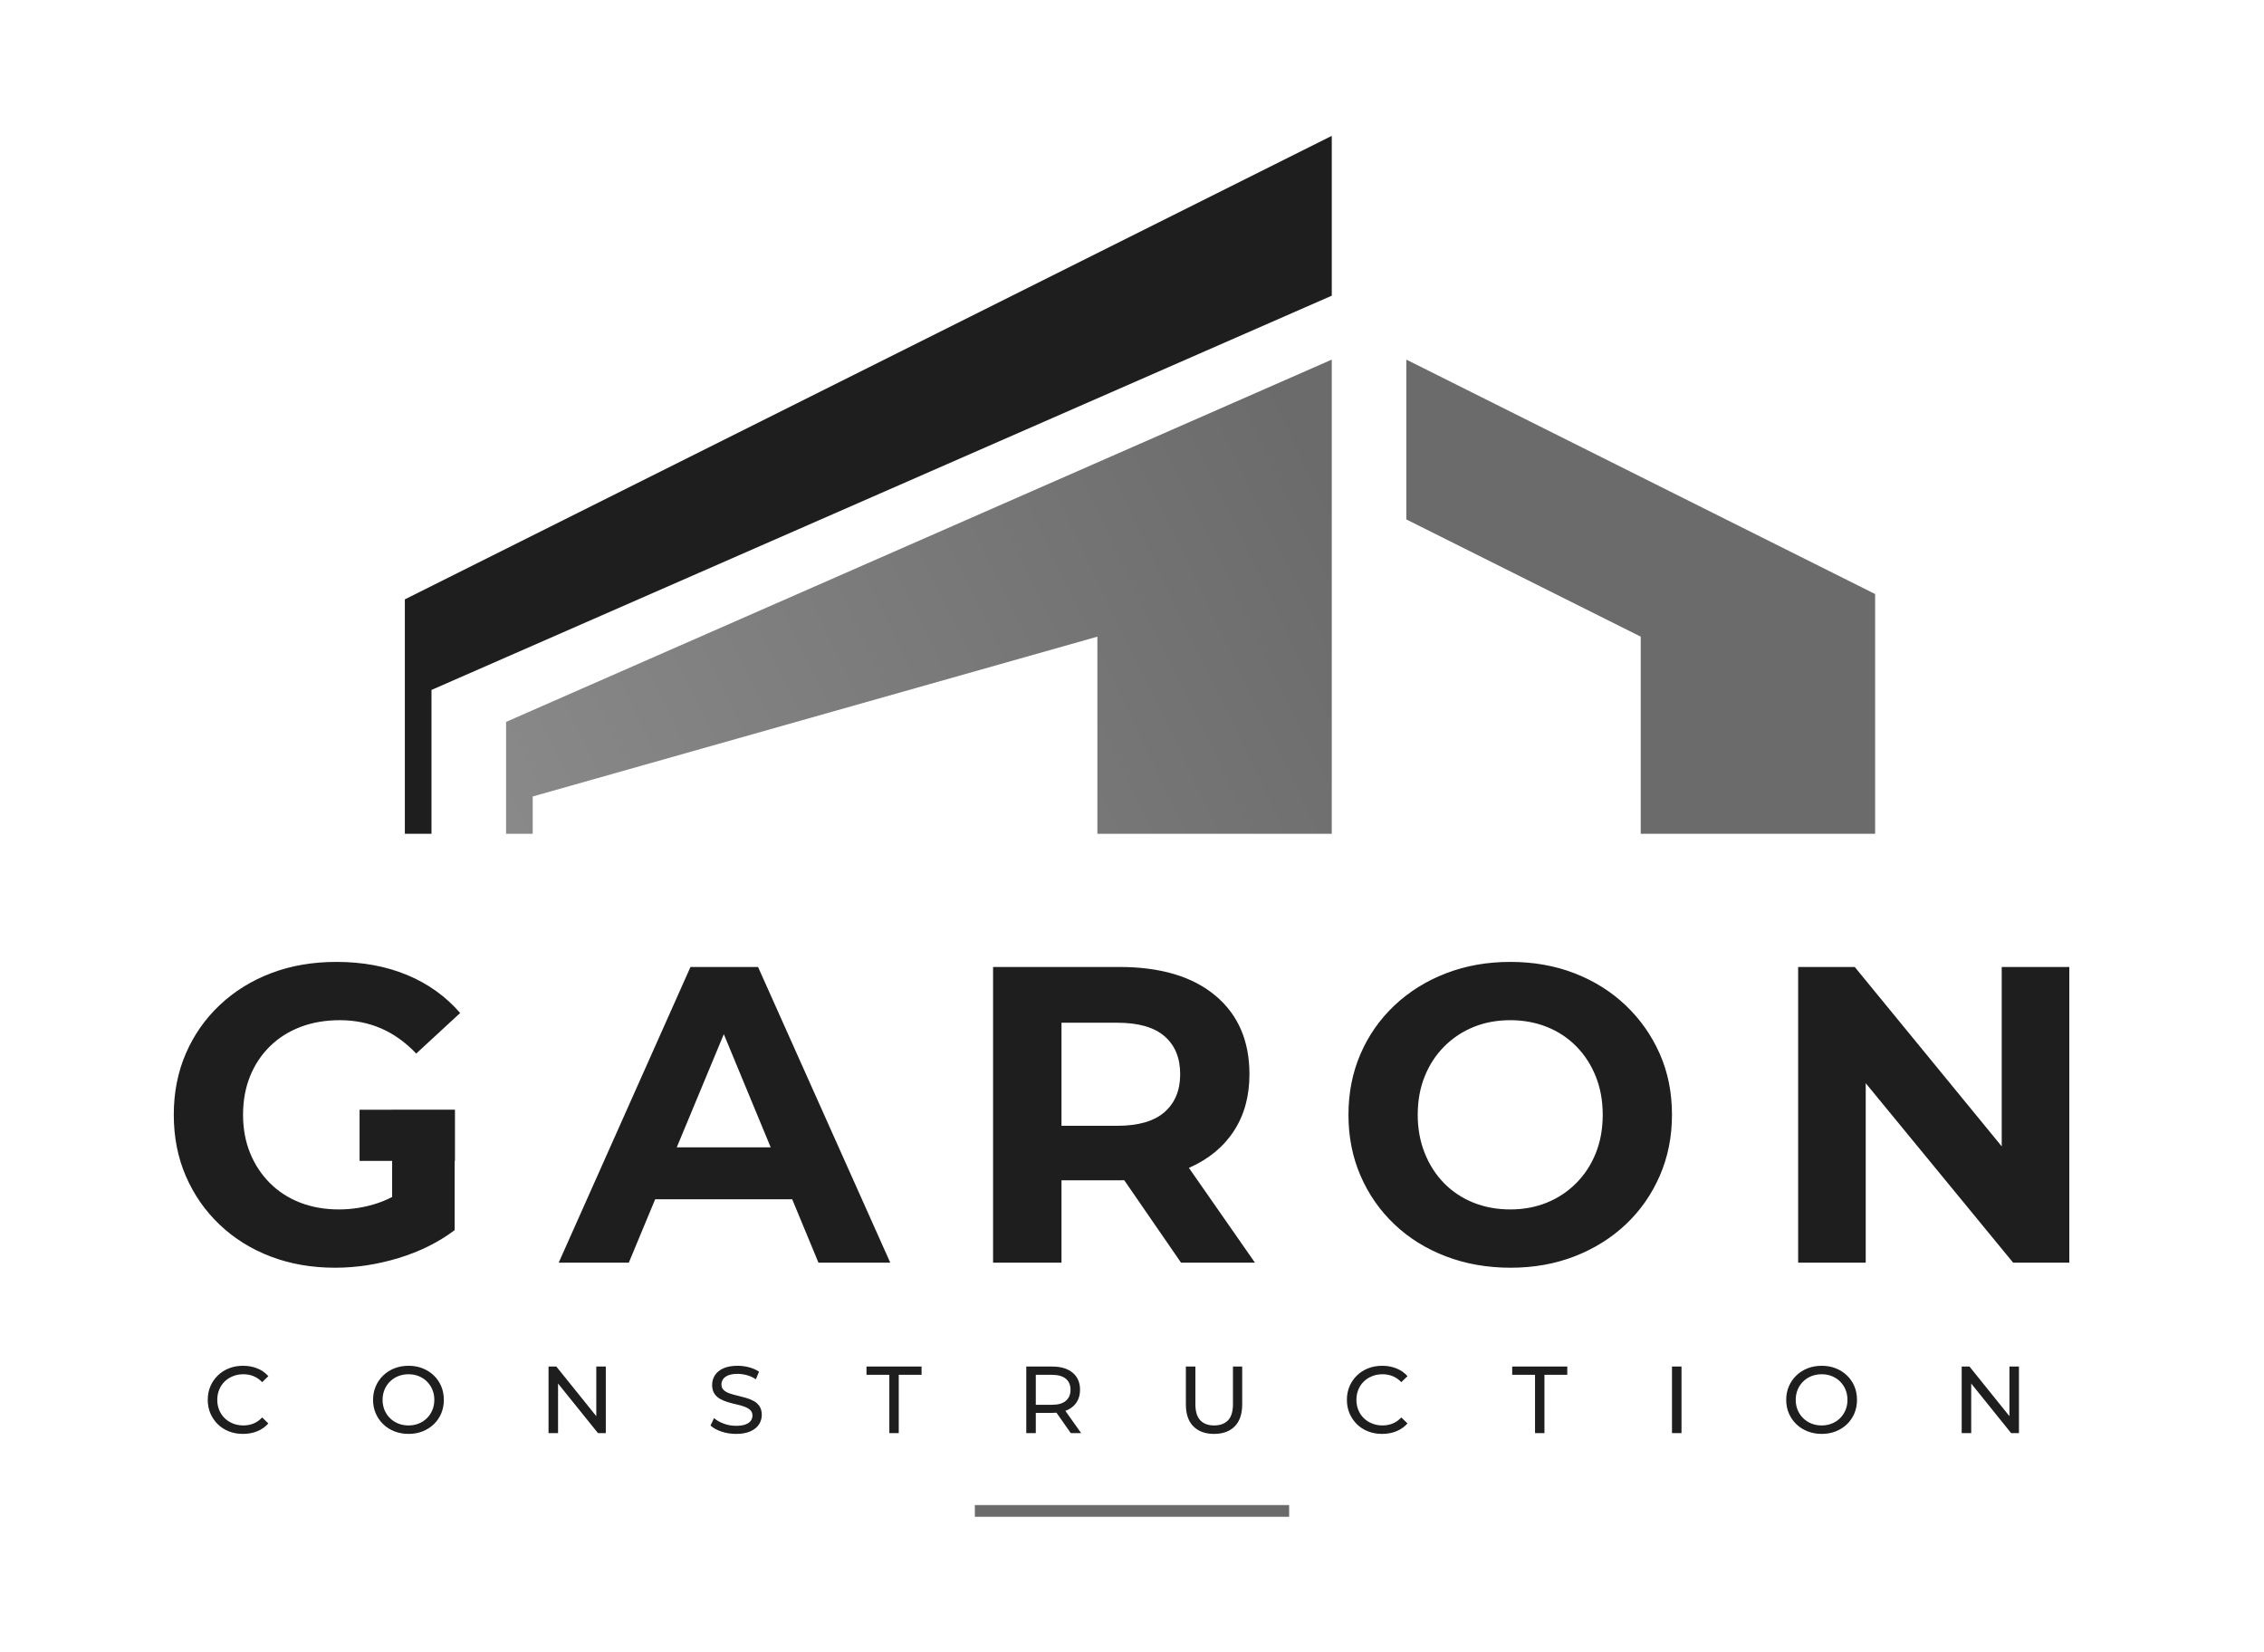
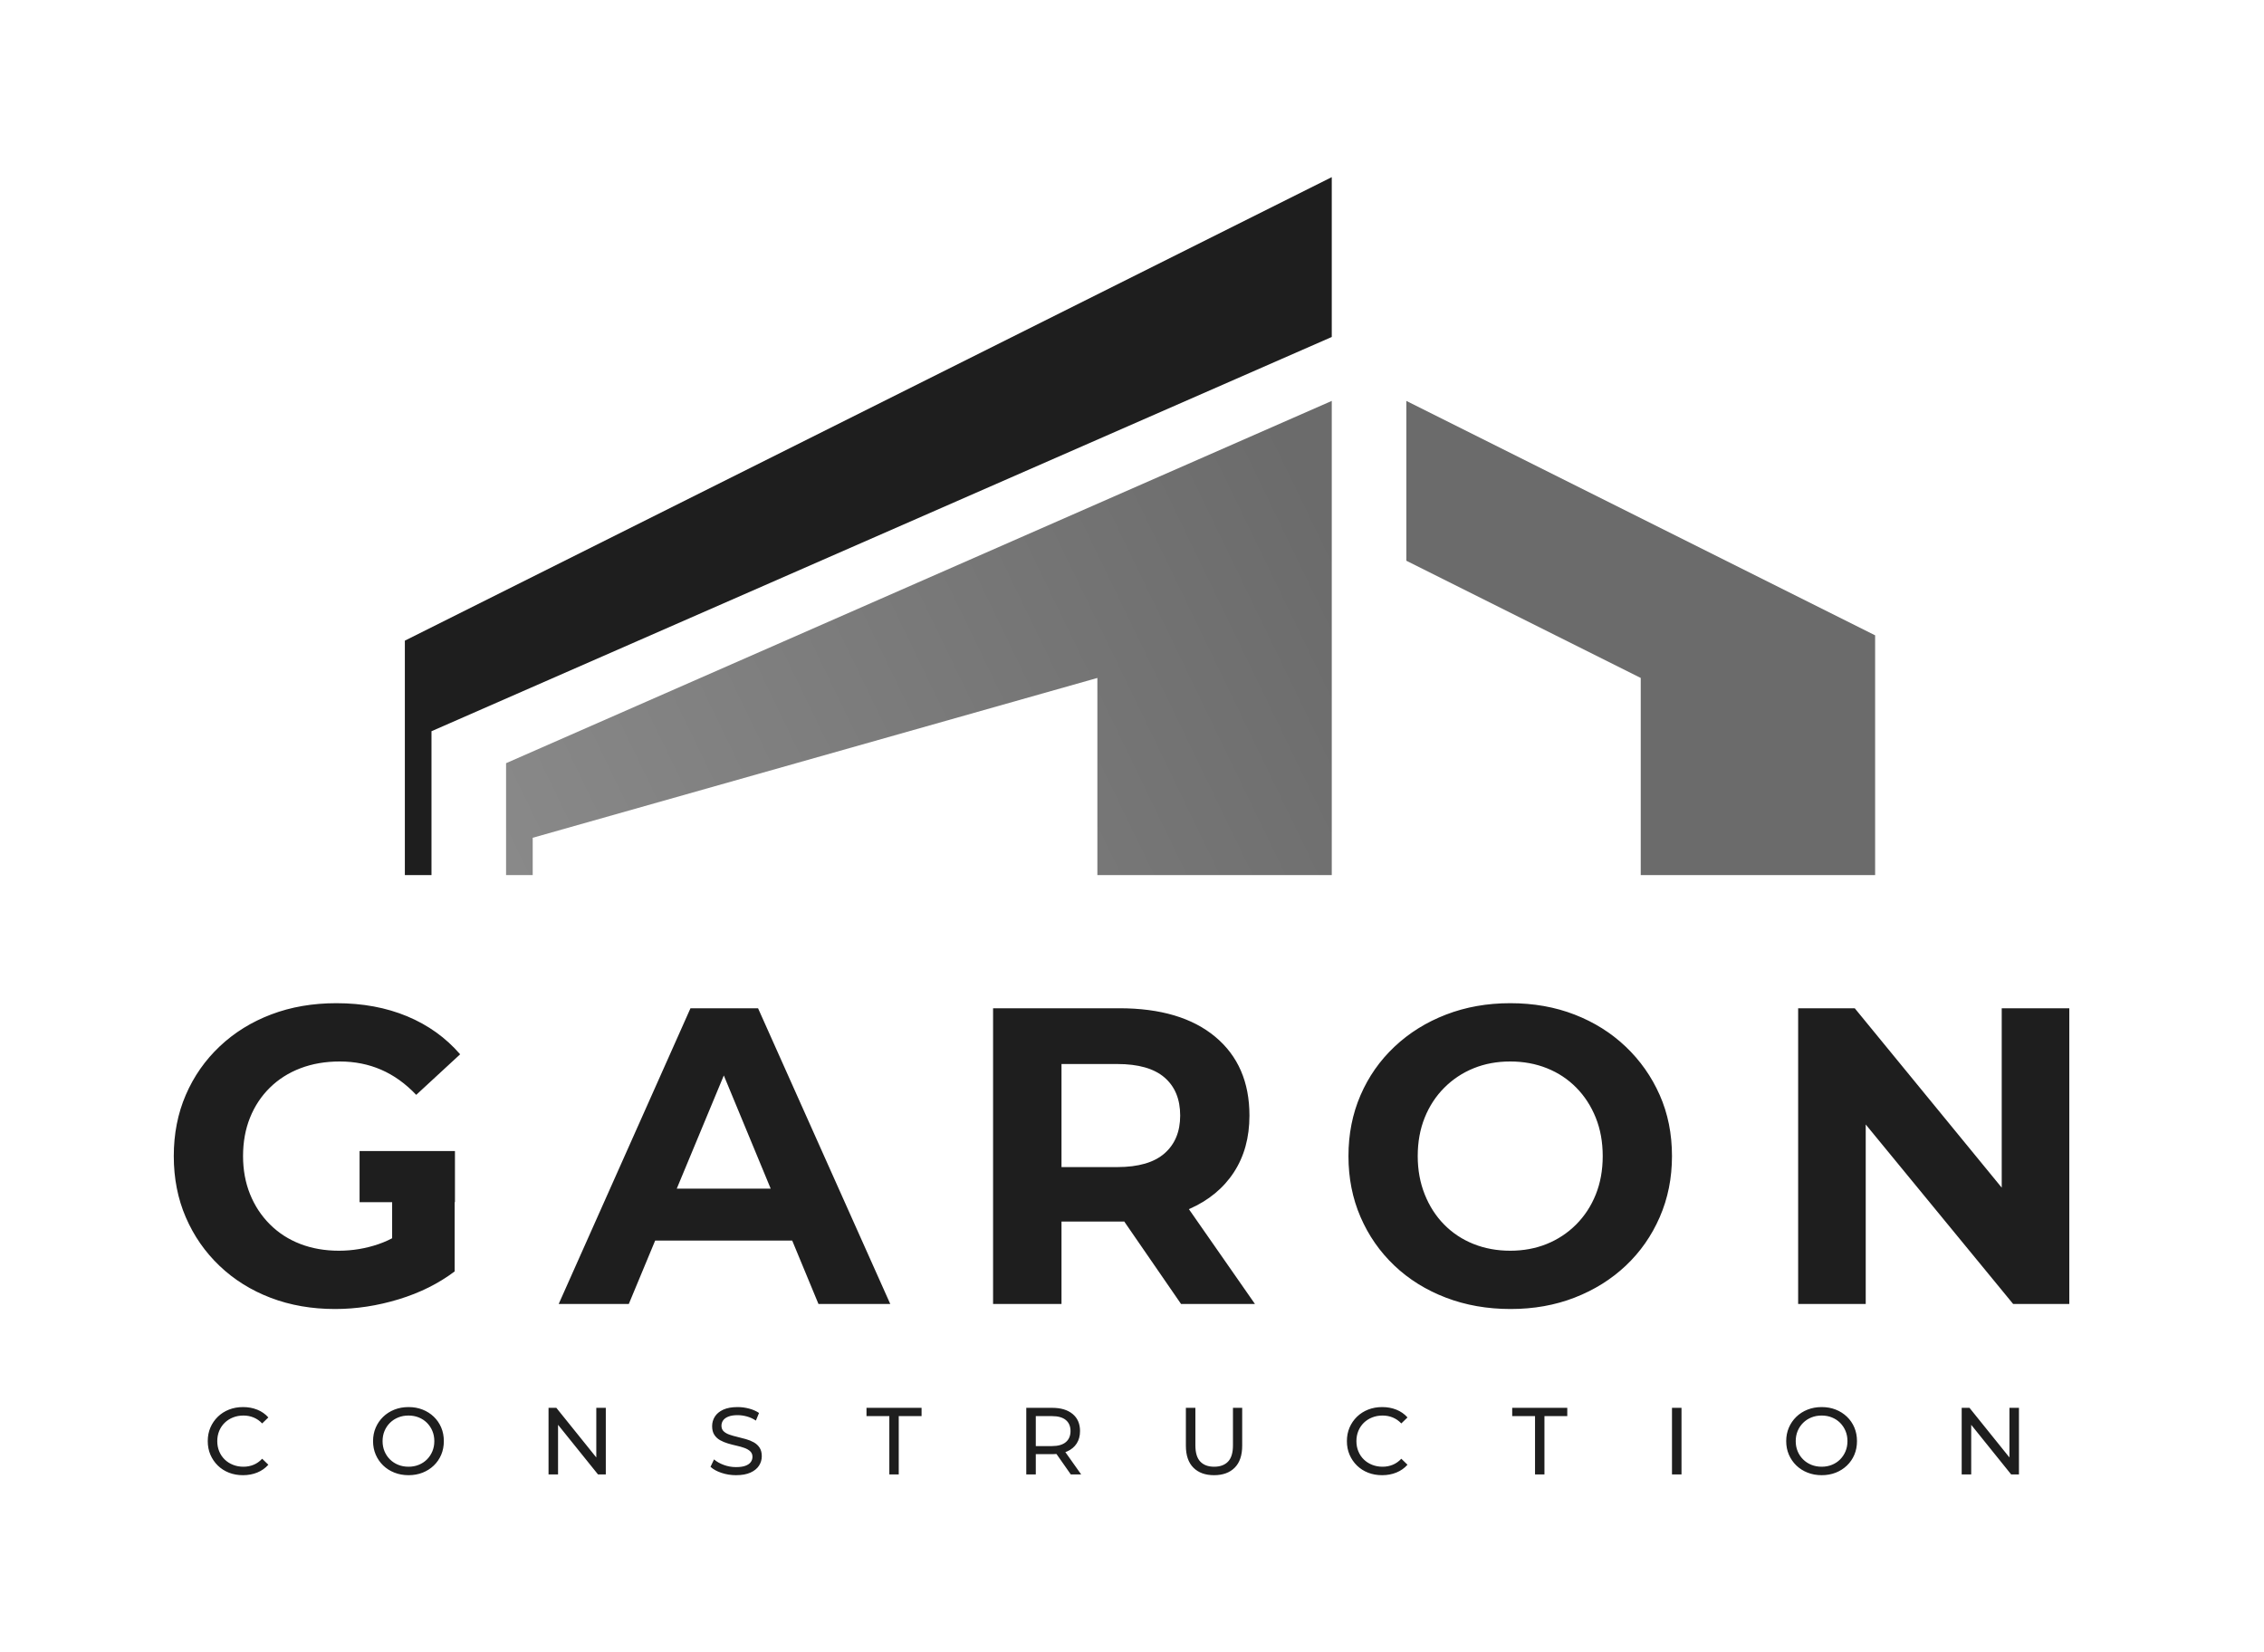
<svg xmlns="http://www.w3.org/2000/svg" viewBox="0 0 425 310" role="img" aria-label="GARON Construction">
  <defs>
    <linearGradient id="gmmono" x1="95" y1="165" x2="250" y2="90" gradientUnits="userSpaceOnUse">
      <stop offset="0" stop-color="#8a8a8a" />
      <stop offset="1" stop-color="#6b6b6b" />
    </linearGradient>
    <linearGradient id="ggmono" x1="264" y1="66" x2="352" y2="177" gradientUnits="userSpaceOnUse">
      <stop offset="0" stop-color="#6b6b6b" />
      <stop offset="1" stop-color="#6b6b6b" />
    </linearGradient>
  </defs>
-   <g transform="translate(0,1.5)">
+   <g transform="translate(0,9.25)">
    <path fill="#1e1e1e" d="M250 24 L250 54 L81 128 L81 155 L76 155 L76 111 Z" />
    <path fill="url(#gmmono)" d="M250 66 L250 155 L206 155 L206 118 L100 148 L100 155 L95 155 L95 134 Z" />
    <path fill="url(#ggmono)" d="M264 66 L352 110 L352 155 L308 155 L308 118 L264 96 Z" />
  </g>
-   <g transform="translate(0,-20.5)">
+   <g transform="translate(0,-12.75)">
    <path fill="#1e1e1e" d="M62.909 258.451Q56.329 258.451 50.818 256.35Q45.308 254.249 41.225 250.364Q37.141 246.479 34.882 241.246Q32.622 236.014 32.622 229.75Q32.622 223.486 34.882 218.254Q37.141 213.021 41.264 209.136Q45.387 205.251 50.937 203.15Q56.487 201.049 63.147 201.049Q70.521 201.049 76.428 203.506Q82.334 205.964 86.378 210.642L78.132 218.254Q75.119 215.082 71.551 213.536Q67.984 211.99 63.781 211.99Q59.738 211.99 56.408 213.259Q53.078 214.527 50.66 216.906Q48.241 219.284 46.933 222.535Q45.625 225.786 45.625 229.75Q45.625 233.635 46.933 236.886Q48.241 240.136 50.66 242.555Q53.078 244.973 56.368 246.241Q59.659 247.51 63.623 247.51Q67.429 247.51 71.036 246.281Q74.644 245.052 78.053 242.119L85.347 251.395Q80.828 254.804 74.842 256.628Q68.856 258.451 62.909 258.451ZM85.347 251.395 73.613 249.73V228.878H85.347Z M104.88 257.5 129.618 202.0H142.303L167.12 257.5H153.641L133.344 208.501H138.418L118.042 257.5ZM117.249 245.607 120.658 235.855H149.201L152.69 245.607Z M186.421 257.5V202.0H210.128Q221.704 202.0 228.126 207.352Q234.548 212.704 234.548 222.139Q234.548 228.323 231.614 232.803Q228.681 237.282 223.289 239.661Q217.898 242.039 210.445 242.039H193.557L199.266 236.41V257.5ZM221.704 257.5 207.829 237.361H221.545L235.579 257.5ZM199.266 237.837 193.557 231.811H209.731Q215.678 231.811 218.611 229.235Q221.545 226.658 221.545 222.139Q221.545 217.54 218.611 215.003Q215.678 212.466 209.731 212.466H193.557L199.266 206.361Z M283.579 258.451Q276.999 258.451 271.409 256.311Q265.819 254.17 261.736 250.285Q257.653 246.4 255.393 241.167Q253.134 235.934 253.134 229.75Q253.134 223.566 255.393 218.333Q257.653 213.1 261.776 209.215Q265.899 205.33 271.449 203.189Q276.999 201.049 283.5 201.049Q290.081 201.049 295.591 203.189Q301.101 205.33 305.185 209.215Q309.268 213.1 311.567 218.293Q313.866 223.486 313.866 229.75Q313.866 235.934 311.567 241.207Q309.268 246.479 305.185 250.325Q301.101 254.17 295.591 256.311Q290.081 258.451 283.579 258.451ZM283.5 247.51Q287.226 247.51 290.358 246.241Q293.49 244.973 295.869 242.594Q298.247 240.216 299.555 236.965Q300.864 233.714 300.864 229.75Q300.864 225.786 299.555 222.535Q298.247 219.284 295.908 216.906Q293.569 214.527 290.398 213.259Q287.226 211.99 283.5 211.99Q279.774 211.99 276.642 213.259Q273.51 214.527 271.131 216.906Q268.753 219.284 267.445 222.535Q266.136 225.786 266.136 229.75Q266.136 233.635 267.445 236.925Q268.753 240.216 271.092 242.594Q273.431 244.973 276.602 246.241Q279.774 247.51 283.5 247.51Z M337.549 257.5V202.0H348.174L380.919 241.96H375.765V202.0H388.451V257.5H377.906L345.081 217.54H350.235V257.5Z" />
    <rect x="67.5" y="228.8" width="17.9" height="9.6" fill="#1e1e1e" />
    <path fill="#1e1e1e" d="M45.607 289.643Q44.179 289.643 42.973 289.17Q41.768 288.696 40.884 287.83Q40.0 286.964 39.5 285.804Q39.0 284.643 39.0 283.25Q39.0 281.857 39.5 280.696Q40.0 279.536 40.893 278.67Q41.786 277.804 42.991 277.33Q44.196 276.857 45.625 276.857Q47.071 276.857 48.295 277.348Q49.518 277.839 50.375 278.804L49.214 279.929Q48.5 279.179 47.607 278.812Q46.714 278.446 45.696 278.446Q44.643 278.446 43.741 278.804Q42.839 279.161 42.179 279.804Q41.518 280.446 41.152 281.33Q40.786 282.214 40.786 283.25Q40.786 284.286 41.152 285.17Q41.518 286.054 42.179 286.696Q42.839 287.339 43.741 287.696Q44.643 288.054 45.696 288.054Q46.714 288.054 47.607 287.688Q48.5 287.321 49.214 286.554L50.375 287.679Q49.518 288.643 48.295 289.143Q47.071 289.643 45.607 289.643Z M76.692 289.643Q75.263 289.643 74.04 289.161Q72.817 288.679 71.924 287.812Q71.031 286.946 70.531 285.786Q70.031 284.625 70.031 283.25Q70.031 281.875 70.531 280.714Q71.031 279.554 71.924 278.688Q72.817 277.821 74.031 277.339Q75.245 276.857 76.692 276.857Q78.12 276.857 79.325 277.33Q80.531 277.804 81.433 278.67Q82.334 279.536 82.825 280.696Q83.317 281.857 83.317 283.25Q83.317 284.643 82.825 285.804Q82.334 286.964 81.433 287.83Q80.531 288.696 79.325 289.17Q78.12 289.643 76.692 289.643ZM76.692 288.054Q77.727 288.054 78.611 287.696Q79.495 287.339 80.147 286.688Q80.799 286.036 81.165 285.161Q81.531 284.286 81.531 283.25Q81.531 282.214 81.165 281.339Q80.799 280.464 80.147 279.812Q79.495 279.161 78.611 278.804Q77.727 278.446 76.692 278.446Q75.638 278.446 74.754 278.804Q73.87 279.161 73.209 279.812Q72.549 280.464 72.183 281.339Q71.817 282.214 71.817 283.25Q71.817 284.286 72.183 285.161Q72.549 286.036 73.209 286.688Q73.87 287.339 74.754 287.696Q75.638 288.054 76.692 288.054Z M102.972 289.5V277.0H104.437L112.705 287.268H111.937V277.0H113.722V289.5H112.258L103.99 279.232H104.758V289.5Z M138.164 289.643Q136.735 289.643 135.432 289.205Q134.128 288.768 133.378 288.071L134.039 286.679Q134.753 287.304 135.86 287.714Q136.968 288.125 138.164 288.125Q139.253 288.125 139.932 287.875Q140.61 287.625 140.932 287.188Q141.253 286.75 141.253 286.196Q141.253 285.554 140.834 285.161Q140.414 284.768 139.744 284.527Q139.075 284.286 138.271 284.107Q137.468 283.929 136.655 283.688Q135.843 283.446 135.173 283.071Q134.503 282.696 134.093 282.062Q133.682 281.429 133.682 280.429Q133.682 279.464 134.191 278.652Q134.7 277.839 135.762 277.348Q136.825 276.857 138.468 276.857Q139.557 276.857 140.628 277.143Q141.7 277.429 142.485 277.964L141.896 279.393Q141.093 278.857 140.2 278.616Q139.307 278.375 138.468 278.375Q137.414 278.375 136.735 278.643Q136.057 278.911 135.744 279.357Q135.432 279.804 135.432 280.357Q135.432 281.018 135.851 281.411Q136.271 281.804 136.941 282.036Q137.61 282.268 138.414 282.455Q139.218 282.643 140.03 282.875Q140.843 283.107 141.512 283.482Q142.182 283.857 142.593 284.482Q143.003 285.107 143.003 286.089Q143.003 287.036 142.485 287.848Q141.968 288.661 140.887 289.152Q139.807 289.643 138.164 289.643Z M166.945 289.5V278.554H162.659V277.0H172.998V278.554H168.713V289.5Z M192.654 289.5V277.0H197.529Q199.958 277.0 201.351 278.152Q202.744 279.304 202.744 281.357Q202.744 282.714 202.119 283.688Q201.494 284.661 200.333 285.179Q199.172 285.696 197.529 285.696H193.636L194.44 284.875V289.5ZM201.011 289.5 197.833 284.964H199.744L202.958 289.5ZM194.44 285.054 193.636 284.179H197.476Q199.19 284.179 200.074 283.438Q200.958 282.696 200.958 281.357Q200.958 280.018 200.074 279.286Q199.19 278.554 197.476 278.554H193.636L194.44 277.661Z M227.899 289.643Q225.435 289.643 224.024 288.232Q222.614 286.821 222.614 284.107V277.0H224.399V284.036Q224.399 286.125 225.319 287.089Q226.239 288.054 227.917 288.054Q229.614 288.054 230.533 287.089Q231.453 286.125 231.453 284.036V277.0H233.185V284.107Q233.185 286.821 231.783 288.232Q230.381 289.643 227.899 289.643Z M259.448 289.643Q258.019 289.643 256.814 289.17Q255.609 288.696 254.725 287.83Q253.841 286.964 253.341 285.804Q252.841 284.643 252.841 283.25Q252.841 281.857 253.341 280.696Q253.841 279.536 254.734 278.67Q255.627 277.804 256.832 277.33Q258.037 276.857 259.466 276.857Q260.912 276.857 262.136 277.348Q263.359 277.839 264.216 278.804L263.055 279.929Q262.341 279.179 261.448 278.812Q260.555 278.446 259.537 278.446Q258.484 278.446 257.582 278.804Q256.68 279.161 256.019 279.804Q255.359 280.446 254.993 281.33Q254.627 282.214 254.627 283.25Q254.627 284.286 254.993 285.17Q255.359 286.054 256.019 286.696Q256.68 287.339 257.582 287.696Q258.484 288.054 259.537 288.054Q260.555 288.054 261.448 287.688Q262.341 287.321 263.055 286.554L264.216 287.679Q263.359 288.643 262.136 289.143Q260.912 289.643 259.448 289.643Z M288.157 289.5V278.554H283.872V277.0H294.211V278.554H289.925V289.5Z M313.867 289.5V277.0H315.653V289.5Z M341.969 289.643Q340.541 289.643 339.317 289.161Q338.094 288.679 337.201 287.812Q336.308 286.946 335.808 285.786Q335.308 284.625 335.308 283.25Q335.308 281.875 335.808 280.714Q336.308 279.554 337.201 278.688Q338.094 277.821 339.308 277.339Q340.523 276.857 341.969 276.857Q343.398 276.857 344.603 277.33Q345.808 277.804 346.71 278.67Q347.612 279.536 348.103 280.696Q348.594 281.857 348.594 283.25Q348.594 284.643 348.103 285.804Q347.612 286.964 346.71 287.83Q345.808 288.696 344.603 289.17Q343.398 289.643 341.969 289.643ZM341.969 288.054Q343.005 288.054 343.889 287.696Q344.773 287.339 345.425 286.688Q346.076 286.036 346.442 285.161Q346.808 284.286 346.808 283.25Q346.808 282.214 346.442 281.339Q346.076 280.464 345.425 279.812Q344.773 279.161 343.889 278.804Q343.005 278.446 341.969 278.446Q340.916 278.446 340.032 278.804Q339.148 279.161 338.487 279.812Q337.826 280.464 337.46 281.339Q337.094 282.214 337.094 283.25Q337.094 284.286 337.46 285.161Q337.826 286.036 338.487 286.688Q339.148 287.339 340.032 287.696Q340.916 288.054 341.969 288.054Z M368.25 289.5V277.0H369.714L377.982 287.268H377.214V277.0H379.0V289.5H377.536L369.268 279.232H370.036V289.5Z" />
-     <rect x="183" y="303" width="59" height="2.2" fill="#6b6b6b" />
  </g>
</svg>
